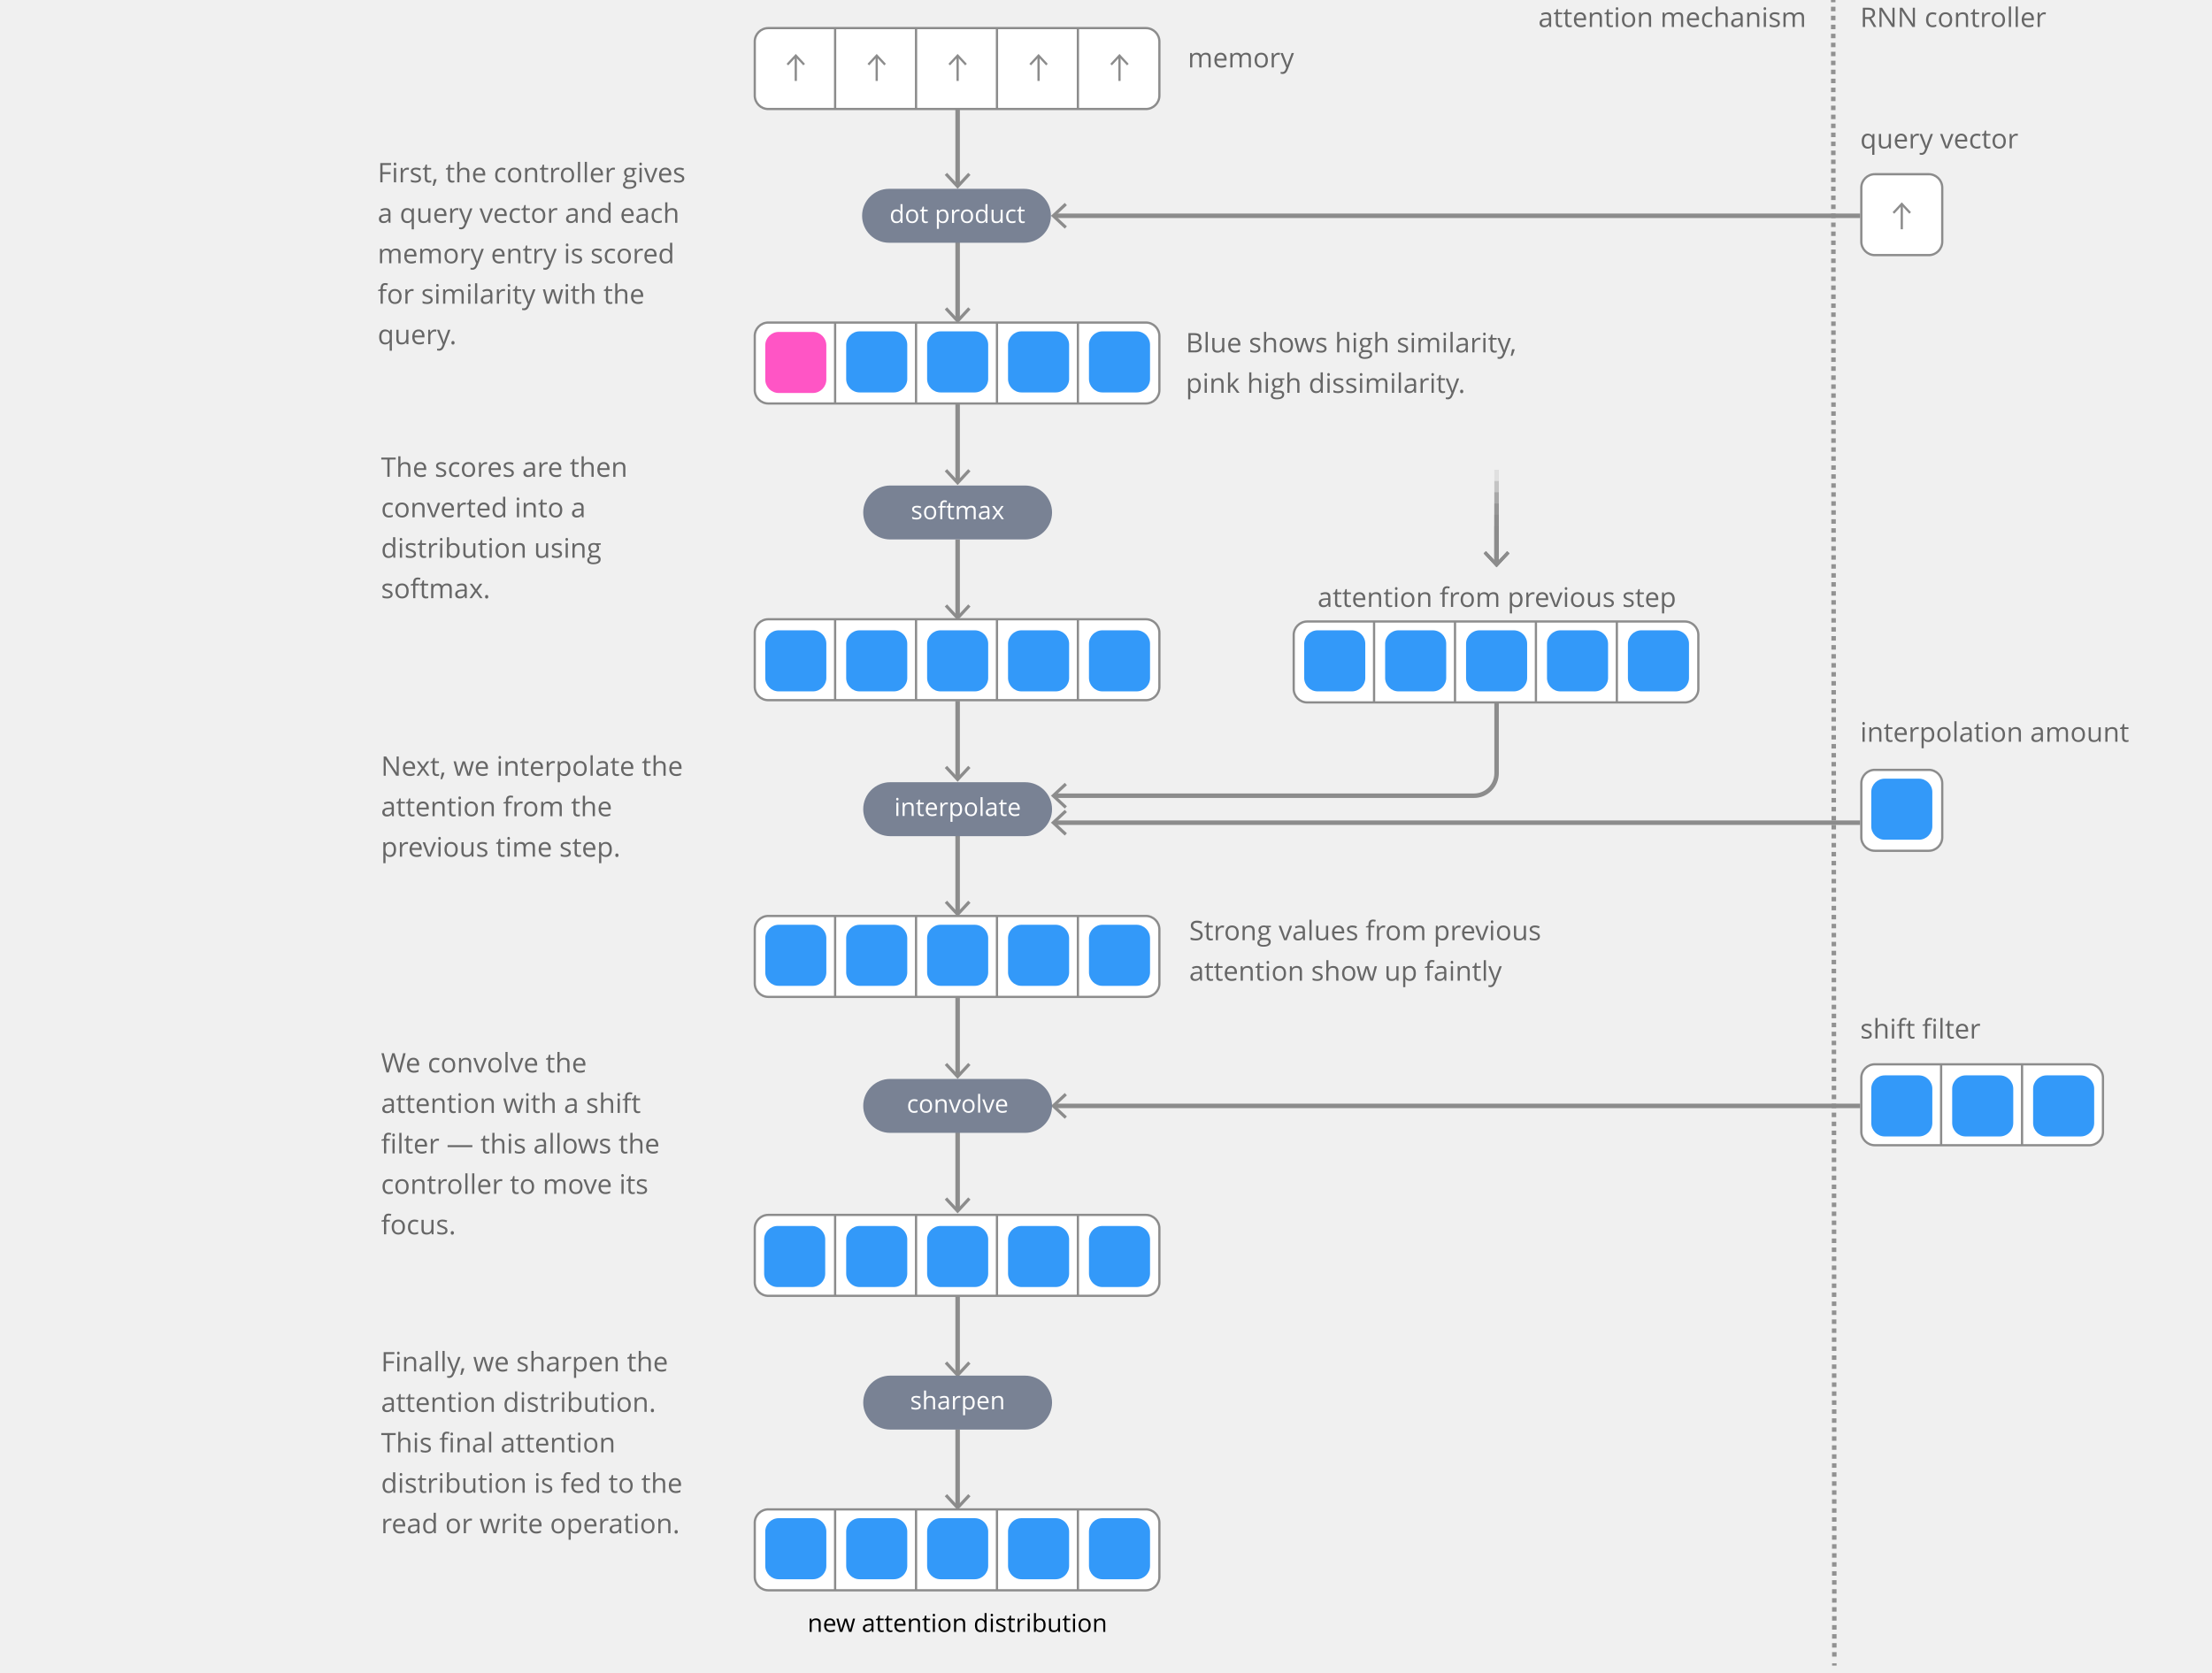
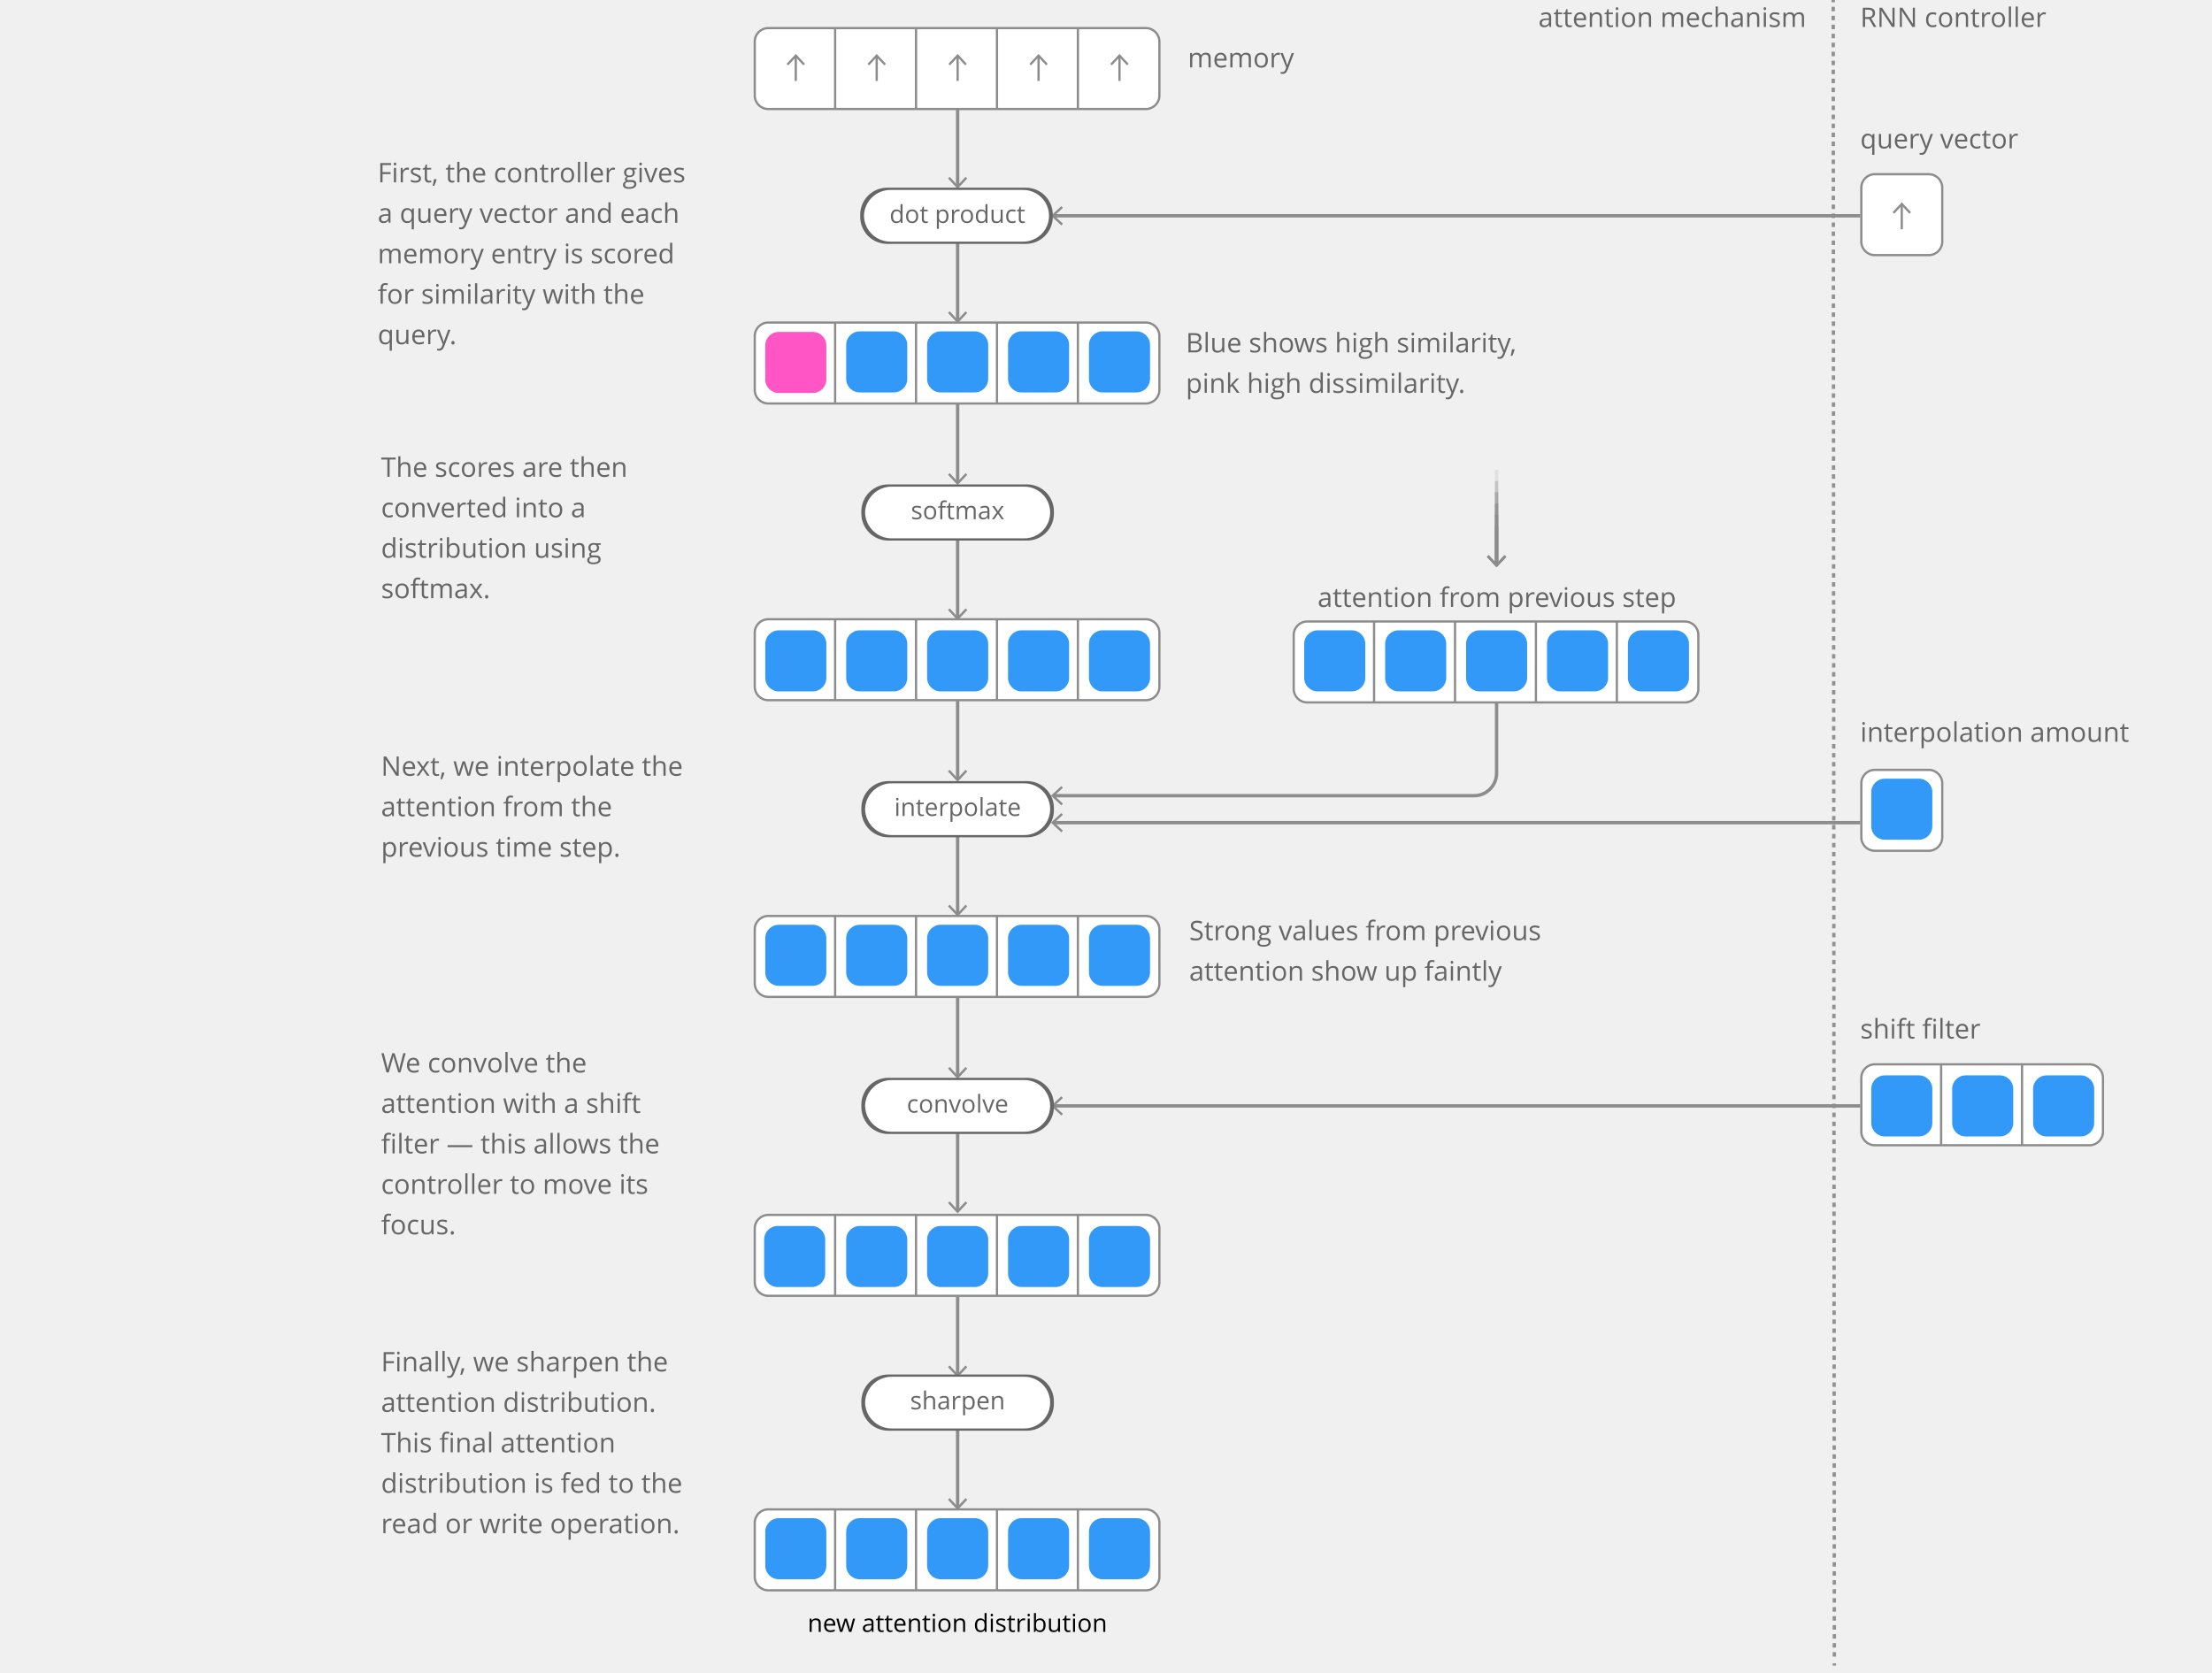
<svg xmlns="http://www.w3.org/2000/svg" xmlns:xlink="http://www.w3.org/1999/xlink" id="edges" width="984" height="744" viewBox="0 0 984 744">
  <defs>
    <symbol id="array-5" data-name="array-5" viewBox="0 0 181 37">
      <rect x="0.5" y="0.5" width="180" height="36" rx="6" ry="6" fill="#fff" stroke="#8c8c8c" stroke-miterlimit="10" />
      <line x1="36.25" y1="36.5" x2="36.25" y2="0.5" fill="none" stroke="#8c8c8c" stroke-miterlimit="10" />
      <line x1="72.25" y1="36.5" x2="72.25" y2="0.5" fill="none" stroke="#8c8c8c" stroke-miterlimit="10" />
      <line x1="108.25" y1="36.5" x2="108.25" y2="0.5" fill="none" stroke="#8c8c8c" stroke-miterlimit="10" />
      <line x1="144.25" y1="36.5" x2="144.25" y2="0.5" fill="none" stroke="#8c8c8c" stroke-miterlimit="10" />
    </symbol>
    <symbol id="array-1" data-name="array-1" viewBox="0 0 37 37">
      <rect x="0.5" y="0.5" width="36" height="36" rx="6" ry="6" fill="#fff" stroke="#8c8c8c" stroke-miterlimit="10" />
    </symbol>
    <symbol id="array-3" data-name="array-3" viewBox="0 0 108.5 37">
      <rect x="0.5" y="0.5" width="107.5" height="36" rx="6" ry="6" fill="#fff" stroke="#8c8c8c" stroke-miterlimit="10" />
      <line x1="36" y1="36.5" x2="36" y2="0.5" fill="none" stroke="#8c8c8c" stroke-miterlimit="10" />
      <line x1="72" y1="36.5" x2="72" y2="0.5" fill="none" stroke="#8c8c8c" stroke-miterlimit="10" />
    </symbol>
    <symbol id="array-negative-value" data-name="array-negative-value" viewBox="0 0 36 36">
      <rect width="36" height="36" fill="#0080f7" opacity="0" />
      <rect x="4.42" y="4.42" width="27.17" height="27.17" rx="6" ry="6" fill="#ff2bb6" opacity="0.8" />
    </symbol>
    <symbol id="array-positive-value" data-name="array-positive-value" viewBox="0 0 36 36">
      <rect width="36" height="36" fill="#0080f7" opacity="0" />
      <rect x="4.42" y="4.42" width="27.17" height="27.17" rx="6" ry="6" fill="#0080f7" opacity="0.8" />
    </symbol>
    <symbol id="array-vector" data-name="array-vector" viewBox="0 0 36 36">
      <rect width="36" height="36" fill="#0080f7" opacity="0" />
      <g>
        <line x1="18" y1="24" x2="18" y2="13.08" fill="none" stroke="#8c8c8c" stroke-miterlimit="10" />
        <polygon points="22.09 16.4 21.36 17.08 18 13.47 14.64 17.08 13.91 16.4 18 12 22.09 16.4" fill="#8c8c8c" />
      </g>
    </symbol>
  </defs>
  <g>
    <line x1="815.5" x2="816" y2="741" fill="#fff" />
    <g>
-       <line x1="815.5" x2="815.5" y2="1" fill="none" stroke="#919191" stroke-miterlimit="10" stroke-width="2" />
-       <line x1="815.5" y1="3" x2="816" y2="739" fill="none" stroke="#919191" stroke-miterlimit="10" stroke-width="2" stroke-dasharray="2 2" />
-       <line x1="816" y1="740" x2="816" y2="741" fill="none" stroke="#919191" stroke-miterlimit="10" stroke-width="2" />
-     </g>
-   </g>
-   <g>
-     <line x1="426" y1="48" x2="426" y2="82.48" fill="none" stroke="#8c8c8c" stroke-miterlimit="10" stroke-width="2" />
-     <polygon points="420.27 77.84 421.3 76.89 426 81.94 430.7 76.89 431.72 77.84 426 84 420.27 77.84" fill="#8c8c8c" />
-   </g>
-   <g>
-     <line x1="827.5" y1="96" x2="469.02" y2="96" fill="none" stroke="#8c8c8c" stroke-miterlimit="10" stroke-width="2" />
-     <polygon points="473.66 90.27 474.61 91.3 469.56 96 474.61 100.7 473.66 101.72 467.5 96 473.66 90.27" fill="#8c8c8c" />
-   </g>
-   <g>
-     <line x1="827.5" y1="366" x2="469.02" y2="366" fill="none" stroke="#8c8c8c" stroke-miterlimit="10" stroke-width="2" />
-     <polygon points="473.66 360.27 474.61 361.3 469.56 366 474.61 370.7 473.66 371.72 467.5 366 473.66 360.27" fill="#8c8c8c" />
-   </g>
-   <g>
-     <line x1="827.5" y1="492" x2="469.02" y2="492" fill="none" stroke="#8c8c8c" stroke-miterlimit="10" stroke-width="2" />
-     <polygon points="473.66 486.27 474.61 487.3 469.56 492 474.61 496.7 473.66 497.72 467.5 492 473.66 486.27" fill="#8c8c8c" />
-   </g>
-   <g>
-     <line x1="426" y1="107.82" x2="426" y2="142.3" fill="none" stroke="#8c8c8c" stroke-miterlimit="10" stroke-width="2" />
-     <polygon points="420.27 137.67 421.3 136.71 426 141.77 430.7 136.71 431.72 137.67 426 143.82 420.27 137.67" fill="#8c8c8c" />
-   </g>
-   <g>
-     <line x1="426" y1="179.82" x2="426" y2="214.3" fill="none" stroke="#8c8c8c" stroke-miterlimit="10" stroke-width="2" />
-     <polygon points="420.27 209.67 421.3 208.71 426 213.77 430.7 208.71 431.72 209.67 426 215.82 420.27 209.67" fill="#8c8c8c" />
-   </g>
-   <g>
-     <line x1="426" y1="240" x2="426" y2="274.48" fill="none" stroke="#8c8c8c" stroke-miterlimit="10" stroke-width="2" />
-     <polygon points="420.27 269.84 421.3 268.89 426 273.94 430.7 268.89 431.72 269.84 426 276 420.27 269.84" fill="#8c8c8c" />
+       <line x1="815.5" x2="815.5" y2="1" fill="none" stroke="#919191" stroke-miterlimit="10" stroke-width="1.5" />
+       <line x1="815.5" y1="3" x2="816" y2="739" fill="none" stroke="#919191" stroke-miterlimit="10" stroke-width="1.5" stroke-dasharray="2 2" />
+       <line x1="816" y1="740" x2="816" y2="741" fill="none" stroke="#919191" stroke-miterlimit="10" stroke-width="1.5" />
+     </g>
+   </g>
+   <g>
+     <line x1="426" y1="48" x2="426" y2="82.86" fill="none" stroke="#8c8c8c" stroke-miterlimit="10" stroke-width="1.5" />
+     <polygon points="421.71 79.38 422.48 78.67 426 82.46 429.52 78.67 430.29 79.38 426 84 421.71 79.38" fill="#8c8c8c" />
+   </g>
+   <g>
+     <line x1="827.5" y1="96" x2="468.64" y2="96" fill="none" stroke="#8c8c8c" stroke-miterlimit="10" stroke-width="1.5" />
+     <polygon points="472.12 91.71 472.83 92.47 469.04 96 472.83 99.52 472.12 100.29 467.5 96 472.12 91.71" fill="#8c8c8c" />
+   </g>
+   <g>
+     <line x1="827.5" y1="366" x2="468.64" y2="366" fill="none" stroke="#8c8c8c" stroke-miterlimit="10" stroke-width="1.5" />
+     <polygon points="472.12 361.71 472.83 362.48 469.04 366 472.83 369.52 472.12 370.29 467.5 366 472.12 361.71" fill="#8c8c8c" />
+   </g>
+   <g>
+     <line x1="827.5" y1="492" x2="468.64" y2="492" fill="none" stroke="#8c8c8c" stroke-miterlimit="10" stroke-width="1.5" />
+     <polygon points="472.12 487.71 472.83 488.48 469.04 492 472.83 495.52 472.12 496.29 467.5 492 472.12 487.71" fill="#8c8c8c" />
+   </g>
+   <g>
+     <line x1="426" y1="107.82" x2="426" y2="142.68" fill="none" stroke="#8c8c8c" stroke-miterlimit="10" stroke-width="1.5" />
+     <polygon points="421.71 139.21 422.48 138.49 426 142.28 429.52 138.49 430.29 139.21 426 143.82 421.71 139.21" fill="#8c8c8c" />
+   </g>
+   <g>
+     <line x1="426" y1="179.82" x2="426" y2="214.68" fill="none" stroke="#8c8c8c" stroke-miterlimit="10" stroke-width="1.5" />
+     <polygon points="421.71 211.21 422.48 210.49 426 214.28 429.52 210.49 430.29 211.21 426 215.82 421.71 211.21" fill="#8c8c8c" />
+   </g>
+   <g>
+     <line x1="426" y1="240" x2="426" y2="274.86" fill="none" stroke="#8c8c8c" stroke-miterlimit="10" stroke-width="1.5" />
+     <polygon points="421.71 271.38 422.48 270.67 426 274.46 429.52 270.67 430.29 271.38 426 276 421.71 271.38" fill="#8c8c8c" />
  </g>
  <g>
    <g opacity="0">
      <g>
-         <line x1="665.75" y1="204" x2="665.75" y2="250.84" fill="none" stroke="#8c8c8c" stroke-miterlimit="10" stroke-width="2" />
-         <polygon points="660.02 246.2 661.05 245.24 665.75 250.3 670.45 245.24 671.47 246.2 665.75 252.35 660.02 246.2" fill="#8c8c8c" />
+         <line x1="665.75" y1="204" x2="665.75" y2="251.21" fill="none" stroke="#8c8c8c" stroke-miterlimit="10" stroke-width="1.5" />
+         <polygon points="661.46 247.74 662.23 247.02 665.75 250.81 669.27 247.02 670.04 247.74 665.75 252.35 661.46 247.74" fill="#8c8c8c" />
      </g>
    </g>
    <g opacity="0.17">
      <g>
-         <line x1="665.75" y1="209" x2="665.75" y2="250.84" fill="none" stroke="#8c8c8c" stroke-miterlimit="10" stroke-width="2" />
-         <polygon points="660.02 246.2 661.05 245.24 665.75 250.3 670.45 245.24 671.47 246.2 665.75 252.35 660.02 246.2" fill="#8c8c8c" />
+         <line x1="665.75" y1="209" x2="665.75" y2="251.21" fill="none" stroke="#8c8c8c" stroke-miterlimit="10" stroke-width="1.5" />
+         <polygon points="661.46 247.74 662.23 247.02 665.75 250.81 669.27 247.02 670.04 247.74 665.75 252.35 661.46 247.74" fill="#8c8c8c" />
      </g>
    </g>
    <g opacity="0.33">
      <g>
-         <line x1="665.75" y1="214" x2="665.75" y2="250.84" fill="none" stroke="#8c8c8c" stroke-miterlimit="10" stroke-width="2" />
-         <polygon points="660.02 246.2 661.05 245.24 665.75 250.3 670.45 245.24 671.47 246.2 665.75 252.35 660.02 246.2" fill="#8c8c8c" />
+         <line x1="665.75" y1="214" x2="665.75" y2="251.21" fill="none" stroke="#8c8c8c" stroke-miterlimit="10" stroke-width="1.5" />
+         <polygon points="661.46 247.74 662.23 247.02 665.75 250.81 669.27 247.02 670.04 247.74 665.75 252.35 661.46 247.74" fill="#8c8c8c" />
      </g>
    </g>
    <g opacity="0.5">
      <g>
-         <line x1="665.75" y1="219" x2="665.75" y2="250.84" fill="none" stroke="#8c8c8c" stroke-miterlimit="10" stroke-width="2" />
-         <polygon points="660.02 246.2 661.05 245.24 665.75 250.3 670.45 245.24 671.47 246.2 665.75 252.35 660.02 246.2" fill="#8c8c8c" />
+         <line x1="665.75" y1="219" x2="665.75" y2="251.21" fill="none" stroke="#8c8c8c" stroke-miterlimit="10" stroke-width="1.5" />
+         <polygon points="661.46 247.74 662.23 247.02 665.75 250.81 669.27 247.02 670.04 247.74 665.75 252.35 661.46 247.74" fill="#8c8c8c" />
      </g>
    </g>
    <g opacity="0.67">
      <g>
-         <line x1="665.75" y1="224" x2="665.75" y2="250.84" fill="none" stroke="#8c8c8c" stroke-miterlimit="10" stroke-width="2" />
-         <polygon points="660.02 246.2 661.05 245.24 665.75 250.3 670.45 245.24 671.47 246.2 665.75 252.35 660.02 246.2" fill="#8c8c8c" />
+         <line x1="665.75" y1="224" x2="665.75" y2="251.21" fill="none" stroke="#8c8c8c" stroke-miterlimit="10" stroke-width="1.5" />
+         <polygon points="661.46 247.74 662.23 247.02 665.75 250.81 669.27 247.02 670.04 247.74 665.75 252.35 661.46 247.74" fill="#8c8c8c" />
      </g>
    </g>
    <g opacity="0.83">
      <g>
-         <line x1="665.75" y1="229" x2="665.75" y2="250.84" fill="none" stroke="#8c8c8c" stroke-miterlimit="10" stroke-width="2" />
-         <polygon points="660.02 246.2 661.05 245.24 665.75 250.3 670.45 245.24 671.47 246.2 665.75 252.35 660.02 246.2" fill="#8c8c8c" />
-       </g>
-     </g>
-     <g>
-       <line x1="665.75" y1="234" x2="665.75" y2="250.84" fill="none" stroke="#8c8c8c" stroke-miterlimit="10" stroke-width="2" />
-       <polygon points="660.02 246.2 661.05 245.24 665.75 250.3 670.45 245.24 671.47 246.2 665.75 252.35 660.02 246.2" fill="#8c8c8c" />
-     </g>
-   </g>
-   <g>
-     <line x1="426" y1="311.82" x2="426" y2="346.3" fill="none" stroke="#8c8c8c" stroke-miterlimit="10" stroke-width="2" />
-     <polygon points="420.27 341.67 421.3 340.71 426 345.77 430.7 340.71 431.72 341.67 426 347.82 420.27 341.67" fill="#8c8c8c" />
-   </g>
-   <g>
-     <line x1="426" y1="371.82" x2="426" y2="406.3" fill="none" stroke="#8c8c8c" stroke-miterlimit="10" stroke-width="2" />
-     <polygon points="420.27 401.67 421.3 400.71 426 405.77 430.7 400.71 431.72 401.67 426 407.82 420.27 401.67" fill="#8c8c8c" />
-   </g>
-   <g>
-     <line x1="426" y1="444" x2="426" y2="478.48" fill="none" stroke="#8c8c8c" stroke-miterlimit="10" stroke-width="2" />
-     <polygon points="420.27 473.84 421.3 472.89 426 477.94 430.7 472.89 431.72 473.84 426 480 420.27 473.84" fill="#8c8c8c" />
-   </g>
-   <g>
-     <line x1="426" y1="503.82" x2="426" y2="538.3" fill="none" stroke="#8c8c8c" stroke-miterlimit="10" stroke-width="2" />
-     <polygon points="420.27 533.67 421.3 532.71 426 537.77 430.7 532.71 431.72 533.67 426 539.82 420.27 533.67" fill="#8c8c8c" />
-   </g>
-   <g>
-     <line x1="426" y1="576.82" x2="426" y2="611.3" fill="none" stroke="#8c8c8c" stroke-miterlimit="10" stroke-width="2" />
-     <polygon points="420.27 606.67 421.3 605.71 426 610.77 430.7 605.71 431.72 606.67 426 612.82 420.27 606.67" fill="#8c8c8c" />
-   </g>
-   <g>
-     <line x1="426" y1="635.82" x2="426" y2="670.3" fill="none" stroke="#8c8c8c" stroke-miterlimit="10" stroke-width="2" />
-     <polygon points="420.27 665.67 421.3 664.71 426 669.77 430.7 664.71 431.72 665.67 426 671.82 420.27 665.67" fill="#8c8c8c" />
-   </g>
-   <g>
-     <path d="M665.75,312v32a10,10,0,0,1-10,10H469" fill="none" stroke="#8c8c8c" stroke-miterlimit="10" stroke-width="2" />
-     <polygon points="473.66 348.27 474.61 349.3 469.56 354 474.61 358.7 473.66 359.72 467.5 354 473.66 348.27" fill="#8c8c8c" />
+         <line x1="665.75" y1="229" x2="665.75" y2="251.21" fill="none" stroke="#8c8c8c" stroke-miterlimit="10" stroke-width="1.5" />
+         <polygon points="661.46 247.74 662.23 247.02 665.75 250.81 669.27 247.02 670.04 247.74 665.75 252.35 661.46 247.74" fill="#8c8c8c" />
+       </g>
+     </g>
+     <g>
+       <line x1="665.75" y1="234" x2="665.75" y2="251.21" fill="none" stroke="#8c8c8c" stroke-miterlimit="10" stroke-width="1.5" />
+       <polygon points="661.46 247.74 662.23 247.02 665.75 250.81 669.27 247.02 670.04 247.74 665.75 252.35 661.46 247.74" fill="#8c8c8c" />
+     </g>
+   </g>
+   <g>
+     <line x1="426" y1="311.82" x2="426" y2="346.68" fill="none" stroke="#8c8c8c" stroke-miterlimit="10" stroke-width="1.5" />
+     <polygon points="421.71 343.2 422.48 342.49 426 346.28 429.52 342.49 430.29 343.2 426 347.82 421.71 343.2" fill="#8c8c8c" />
+   </g>
+   <g>
+     <line x1="426" y1="371.82" x2="426" y2="406.68" fill="none" stroke="#8c8c8c" stroke-miterlimit="10" stroke-width="1.5" />
+     <polygon points="421.71 403.2 422.48 402.49 426 406.28 429.52 402.49 430.29 403.2 426 407.82 421.71 403.2" fill="#8c8c8c" />
+   </g>
+   <g>
+     <line x1="426" y1="444" x2="426" y2="478.86" fill="none" stroke="#8c8c8c" stroke-miterlimit="10" stroke-width="1.5" />
+     <polygon points="421.71 475.38 422.48 474.67 426 478.46 429.52 474.67 430.29 475.38 426 480 421.71 475.38" fill="#8c8c8c" />
+   </g>
+   <g>
+     <line x1="426" y1="503.82" x2="426" y2="538.68" fill="none" stroke="#8c8c8c" stroke-miterlimit="10" stroke-width="1.5" />
+     <polygon points="421.71 535.21 422.48 534.49 426 538.28 429.52 534.49 430.29 535.21 426 539.82 421.71 535.21" fill="#8c8c8c" />
+   </g>
+   <g>
+     <line x1="426" y1="576.82" x2="426" y2="611.68" fill="none" stroke="#8c8c8c" stroke-miterlimit="10" stroke-width="1.5" />
+     <polygon points="421.71 608.21 422.48 607.49 426 611.28 429.52 607.49 430.29 608.21 426 612.82 421.71 608.21" fill="#8c8c8c" />
+   </g>
+   <g>
+     <line x1="426" y1="635.82" x2="426" y2="670.68" fill="none" stroke="#8c8c8c" stroke-miterlimit="10" stroke-width="1.5" />
+     <polygon points="421.71 667.21 422.48 666.49 426 670.28 429.52 666.49 430.29 667.21 426 671.82 421.71 667.21" fill="#8c8c8c" />
+   </g>
+   <g>
+     <path d="M665.75,312v32a10,10,0,0,1-10,10H468.64" fill="none" stroke="#8c8c8c" stroke-miterlimit="10" stroke-width="1.5" />
+     <polygon points="472.12 349.71 472.83 350.48 469.04 354 472.83 357.52 472.12 358.29 467.5 354 472.12 349.71" fill="#8c8c8c" />
  </g>
  <use id="array-5-3" data-name="array-5" width="181" height="37" transform="translate(335.25 275)" xlink:href="#array-5" />
  <use width="181" height="37" transform="translate(575 276)" xlink:href="#array-5" />
  <use width="181" height="37" transform="translate(335.25 407)" xlink:href="#array-5" />
  <use width="181" height="37" transform="translate(335.25 540)" xlink:href="#array-5" />
  <use width="181" height="37" transform="translate(335.25 671)" xlink:href="#array-5" />
  <use width="37" height="37" transform="translate(827.5 342)" xlink:href="#array-1" />
  <use id="array-3-3" data-name="array-3" width="108.5" height="37" transform="translate(827.5 473)" xlink:href="#array-3" />
  <use width="181" height="37" transform="translate(335.25 143)" xlink:href="#array-5" />
  <g id="dot">
    <use width="36" height="36" transform="translate(336 143.25)" xlink:href="#array-negative-value" />
    <use width="36" height="36" transform="translate(372 143)" xlink:href="#array-positive-value" />
    <use width="36" height="36" transform="translate(408 143)" xlink:href="#array-positive-value" />
    <use width="36" height="36" transform="translate(444 143)" xlink:href="#array-positive-value" />
    <use width="36" height="36" transform="translate(480 143)" xlink:href="#array-positive-value" />
  </g>
  <use width="181" height="37" transform="translate(335.25 12)" xlink:href="#array-5" />
  <g id="_Group_" data-name="&lt;Group&gt;">
-     <path d="M467.5,96a12,12,0,0,1-12,12h-60a12,12,0,1,1,0-24h60a12,12,0,0,1,12,12h0Z" fill="#798294" />
+     <g>
+       <path d="M467.5,96a12,12,0,0,1-12,12h-60a12,12,0,1,1,0-24h60a12,12,0,0,1,12,12h0Z" fill="#fff" />
+       <path d="M468.33,96.5a12,12,0,0,1-12,12H394.67a12,12,0,0,1-12-12v-1a12,12,0,0,1,12-12h61.66a12,12,0,0,1,12,12v1Zm-84-.5a11.79,11.79,0,0,0,12,11.5h58.34a11.51,11.51,0,1,0,0-23H396.33A11.79,11.79,0,0,0,384.33,96Z" fill="#666" />
+     </g>
  </g>
  <g id="_Group_2" data-name="&lt;Group&gt;">
-     <path d="M468,228a12,12,0,0,1-12,12H396a12,12,0,1,1,0-24h60a12,12,0,0,1,12,12h0Z" fill="#798294" />
+     <g>
+       <path d="M468,228a12,12,0,0,1-12,12H396a12,12,0,1,1,0-24h60a12,12,0,0,1,12,12h0Z" fill="#fff" />
+       <path d="M468.83,228.5a12,12,0,0,1-12,12H395.17a12,12,0,0,1-12-12v-1a12,12,0,0,1,12-12h61.66a12,12,0,0,1,12,12v1Zm-84-.5a11.79,11.79,0,0,0,12,11.5h58.34a11.51,11.51,0,1,0,0-23H396.83A11.79,11.79,0,0,0,384.83,228Z" fill="#666" />
+     </g>
  </g>
  <g id="softmax">
    <use width="36" height="36" transform="translate(336 276)" xlink:href="#array-positive-value" />
    <use width="36" height="36" transform="translate(372 276)" xlink:href="#array-positive-value" />
    <use width="36" height="36" transform="translate(408 276)" xlink:href="#array-positive-value" />
    <use width="36" height="36" transform="translate(444 276)" xlink:href="#array-positive-value" />
    <use id="array-positive-value-19" data-name="array-positive-value" width="36" height="36" transform="translate(480 276)" xlink:href="#array-positive-value" />
  </g>
  <g id="shift">
    <use width="36" height="36" transform="translate(828 474)" xlink:href="#array-positive-value" />
    <use width="36" height="36" transform="translate(864 474)" xlink:href="#array-positive-value" />
    <use width="36" height="36" transform="translate(900 474)" xlink:href="#array-positive-value" />
  </g>
  <use id="interpolate-amount" width="36" height="36" transform="translate(828 342)" xlink:href="#array-positive-value" />
  <g id="previous">
    <use width="36" height="36" transform="translate(575.75 276)" xlink:href="#array-positive-value" />
    <use width="36" height="36" transform="translate(611.75 276)" xlink:href="#array-positive-value" />
    <use width="36" height="36" transform="translate(647.75 276)" xlink:href="#array-positive-value" />
    <use width="36" height="36" transform="translate(683.75 276)" xlink:href="#array-positive-value" />
    <use width="36" height="36" transform="translate(719.75 276)" xlink:href="#array-positive-value" />
  </g>
  <g id="_Group_3" data-name="&lt;Group&gt;">
-     <path d="M468,360a12,12,0,0,1-12,12H396a12,12,0,1,1,0-24h60a12,12,0,0,1,12,12h0Z" fill="#798294" />
+     <g>
+       <path d="M468,360a12,12,0,0,1-12,12H396a12,12,0,1,1,0-24h60a12,12,0,0,1,12,12h0Z" fill="#fff" />
+       <path d="M468.83,360.5a12,12,0,0,1-12,12H395.17a12,12,0,0,1-12-12v-1a12,12,0,0,1,12-12h61.66a12,12,0,0,1,12,12v1Zm-84-.5a11.79,11.79,0,0,0,12,11.5h58.34a11.51,11.51,0,1,0,0-23H396.83A11.79,11.79,0,0,0,384.83,360Z" fill="#666" />
+     </g>
  </g>
  <g id="interpolate">
    <use width="36" height="36" transform="translate(336 407)" xlink:href="#array-positive-value" />
    <use width="36" height="36" transform="translate(372 407)" xlink:href="#array-positive-value" />
    <use width="36" height="36" transform="translate(408 407)" xlink:href="#array-positive-value" />
    <use width="36" height="36" transform="translate(444 407)" xlink:href="#array-positive-value" />
    <use width="36" height="36" transform="translate(480 407)" xlink:href="#array-positive-value" />
  </g>
  <g id="_Group_4" data-name="&lt;Group&gt;">
-     <path d="M468,492a12,12,0,0,1-12,12H396a12,12,0,1,1,0-24h60a12,12,0,0,1,12,12h0Z" fill="#798294" />
+     <g>
+       <path d="M468,492a12,12,0,0,1-12,12H396a12,12,0,1,1,0-24h60a12,12,0,0,1,12,12h0Z" fill="#fff" />
+       <path d="M468.83,492.5a12,12,0,0,1-12,12H395.17a12,12,0,0,1-12-12v-1a12,12,0,0,1,12-12h61.66a12,12,0,0,1,12,12v1Zm-84-.5a11.79,11.79,0,0,0,12,11.5h58.34a11.51,11.51,0,1,0,0-23H396.83A11.79,11.79,0,0,0,384.83,492Z" fill="#666" />
+     </g>
  </g>
  <g id="convolve">
    <use width="36" height="36" transform="translate(335.5 541)" xlink:href="#array-positive-value" />
    <use width="36" height="36" transform="translate(372 541)" xlink:href="#array-positive-value" />
    <use width="36" height="36" transform="translate(408 541)" xlink:href="#array-positive-value" />
    <use width="36" height="36" transform="translate(444 541)" xlink:href="#array-positive-value" />
    <use width="36" height="36" transform="translate(480 541)" xlink:href="#array-positive-value" />
  </g>
  <g id="_Group_5" data-name="&lt;Group&gt;">
-     <path d="M468,624a12,12,0,0,1-12,12H396a12,12,0,1,1,0-24h60a12,12,0,0,1,12,12h0Z" fill="#798294" />
+     <g>
+       <path d="M468,624a12,12,0,0,1-12,12H396a12,12,0,1,1,0-24h60a12,12,0,0,1,12,12h0Z" fill="#fff" />
+       <path d="M468.83,624.5a12,12,0,0,1-12,12H395.17a12,12,0,0,1-12-12v-1a12,12,0,0,1,12-12h61.66a12,12,0,0,1,12,12v1Zm-84-.5a11.79,11.79,0,0,0,12,11.5h58.34a11.51,11.51,0,1,0,0-23H396.83A11.79,11.79,0,0,0,384.83,624Z" fill="#666" />
+     </g>
  </g>
  <g id="new-attention">
    <use width="36" height="36" transform="translate(336 671)" xlink:href="#array-positive-value" />
    <use width="36" height="36" transform="translate(372 671)" xlink:href="#array-positive-value" />
    <use width="36" height="36" transform="translate(408 671)" xlink:href="#array-positive-value" />
    <use width="36" height="36" transform="translate(444 671)" xlink:href="#array-positive-value" />
    <use width="36" height="36" transform="translate(480 671)" xlink:href="#array-positive-value" />
  </g>
  <use width="37" height="37" transform="translate(827.5 77)" xlink:href="#array-1" />
  <text transform="translate(168 81.12)" font-size="12" fill="#666" font-family="Open Sans">First, the controller gives <tspan x="0" y="18">a query vector and each </tspan>
    <tspan x="0" y="36">memory entry is scored </tspan>
    <tspan x="0" y="54">for similarity with the </tspan>
    <tspan x="0" y="72">query.</tspan>
  </text>
  <text transform="translate(169.5 212.12)" font-size="12" fill="#666" font-family="Open Sans">The scores are then <tspan x="0" y="18">converted into a </tspan>
    <tspan x="0" y="36">distribution using </tspan>
    <tspan x="0" y="54">softmax.</tspan>
  </text>
  <text transform="translate(169.5 345.12)" font-size="12" fill="#666" font-family="Open Sans">Next, we interpolate the <tspan x="0" y="18">attention from the </tspan>
    <tspan x="0" y="36">previous time step. </tspan>
  </text>
  <text transform="translate(169.5 477.12)" font-size="12" fill="#666" font-family="Open Sans">We convolve the <tspan x="0" y="18">attention with a shift </tspan>
    <tspan x="0" y="36">filter — this allows the </tspan>
    <tspan x="0" y="54">controller to move its </tspan>
    <tspan x="0" y="72">focus.</tspan>
  </text>
  <text transform="translate(169.5 610.12)" font-size="12" fill="#666" font-family="Open Sans">Finally, we sharpen the <tspan x="0" y="18">attention distribution. </tspan>
    <tspan x="0" y="36">This final attention </tspan>
    <tspan x="0" y="54">distribution is fed to the </tspan>
    <tspan x="0" y="72">read or write operation.</tspan>
  </text>
-   <text transform="translate(397.79 363)" font-size="11" fill="#fff" font-family="Open Sans">interpolate</text>
-   <text transform="translate(403.37 495)" font-size="11" fill="#fff" font-family="Open Sans">convolve</text>
-   <text transform="translate(404.86 627)" font-size="11" fill="#fff" font-family="Open Sans">sharpen</text>
-   <text transform="translate(405.19 231)" font-size="11" fill="#fff" font-family="Open Sans">softmax</text>
-   <text transform="translate(395.69 99.17)" font-size="11" fill="#fff" font-family="Open Sans">dot product</text>
+   <text transform="translate(397.79 363)" font-size="11" fill="#666" font-family="Open Sans">interpolate</text>
+   <text transform="translate(403.37 495)" font-size="11" fill="#666" font-family="Open Sans">convolve</text>
+   <text transform="translate(404.86 627)" font-size="11" fill="#666" font-family="Open Sans">sharpen</text>
+   <text transform="translate(405.19 231)" font-size="11" fill="#666" font-family="Open Sans">softmax</text>
+   <text transform="translate(395.69 99.17)" font-size="11" fill="#666" font-family="Open Sans">dot product</text>
  <use id="query" width="36" height="36" transform="translate(828 78)" xlink:href="#array-vector" />
  <g id="memory">
    <use width="36" height="36" transform="translate(336 12)" xlink:href="#array-vector" />
    <use width="36" height="36" transform="translate(372 12)" xlink:href="#array-vector" />
    <use width="36" height="36" transform="translate(408 12)" xlink:href="#array-vector" />
    <use width="36" height="36" transform="translate(444 12)" xlink:href="#array-vector" />
    <use width="36" height="36" transform="translate(480 12)" xlink:href="#array-vector" />
  </g>
  <text transform="translate(528.38 30)" font-size="12" fill="#666" font-family="Open Sans">memory</text>
  <text transform="translate(527.5 156.77)" font-size="12" fill="#666" font-family="Open Sans">Blue shows high similarity, <tspan x="0" y="18">pink high dissimilarity.</tspan>
  </text>
  <text transform="translate(827.5 330)" font-size="12" fill="#666" font-family="Open Sans">interpolation amount</text>
  <text transform="translate(827.5 462)" font-size="12" fill="#666" font-family="Open Sans">shift filter</text>
  <text transform="translate(827.5 12)" font-size="12" fill="#666" font-family="Open Sans">RNN controller</text>
  <text transform="translate(684.32 12)" font-size="12" fill="#666" font-family="Open Sans">attention mechanism</text>
  <text transform="translate(827.5 66)" font-size="12" fill="#666" font-family="Open Sans">query vector</text>
  <text transform="translate(586.11 270)" font-size="12" fill="#666" font-family="Open Sans">attention from previous step</text>
  <text transform="translate(359.23 726)" font-size="11" font-family="Open Sans">new attention distribution</text>
  <text transform="translate(529 418.28)" font-size="12" fill="#666" font-family="Open Sans">Strong values from previous <tspan x="0" y="18">attention show up faintly</tspan>
  </text>
  <circle id="query-hover" cx="845.37" cy="95.44" r="87.04" fill="#fff" fill-opacity="0" />
  <circle id="interpolate-hover" cx="845.37" cy="357.04" r="41.37" fill="#fff" fill-opacity="0" />
  <rect id="shift-hover" x="798" y="450" width="168" height="84" fill="#fff" fill-opacity="0" />
</svg>
